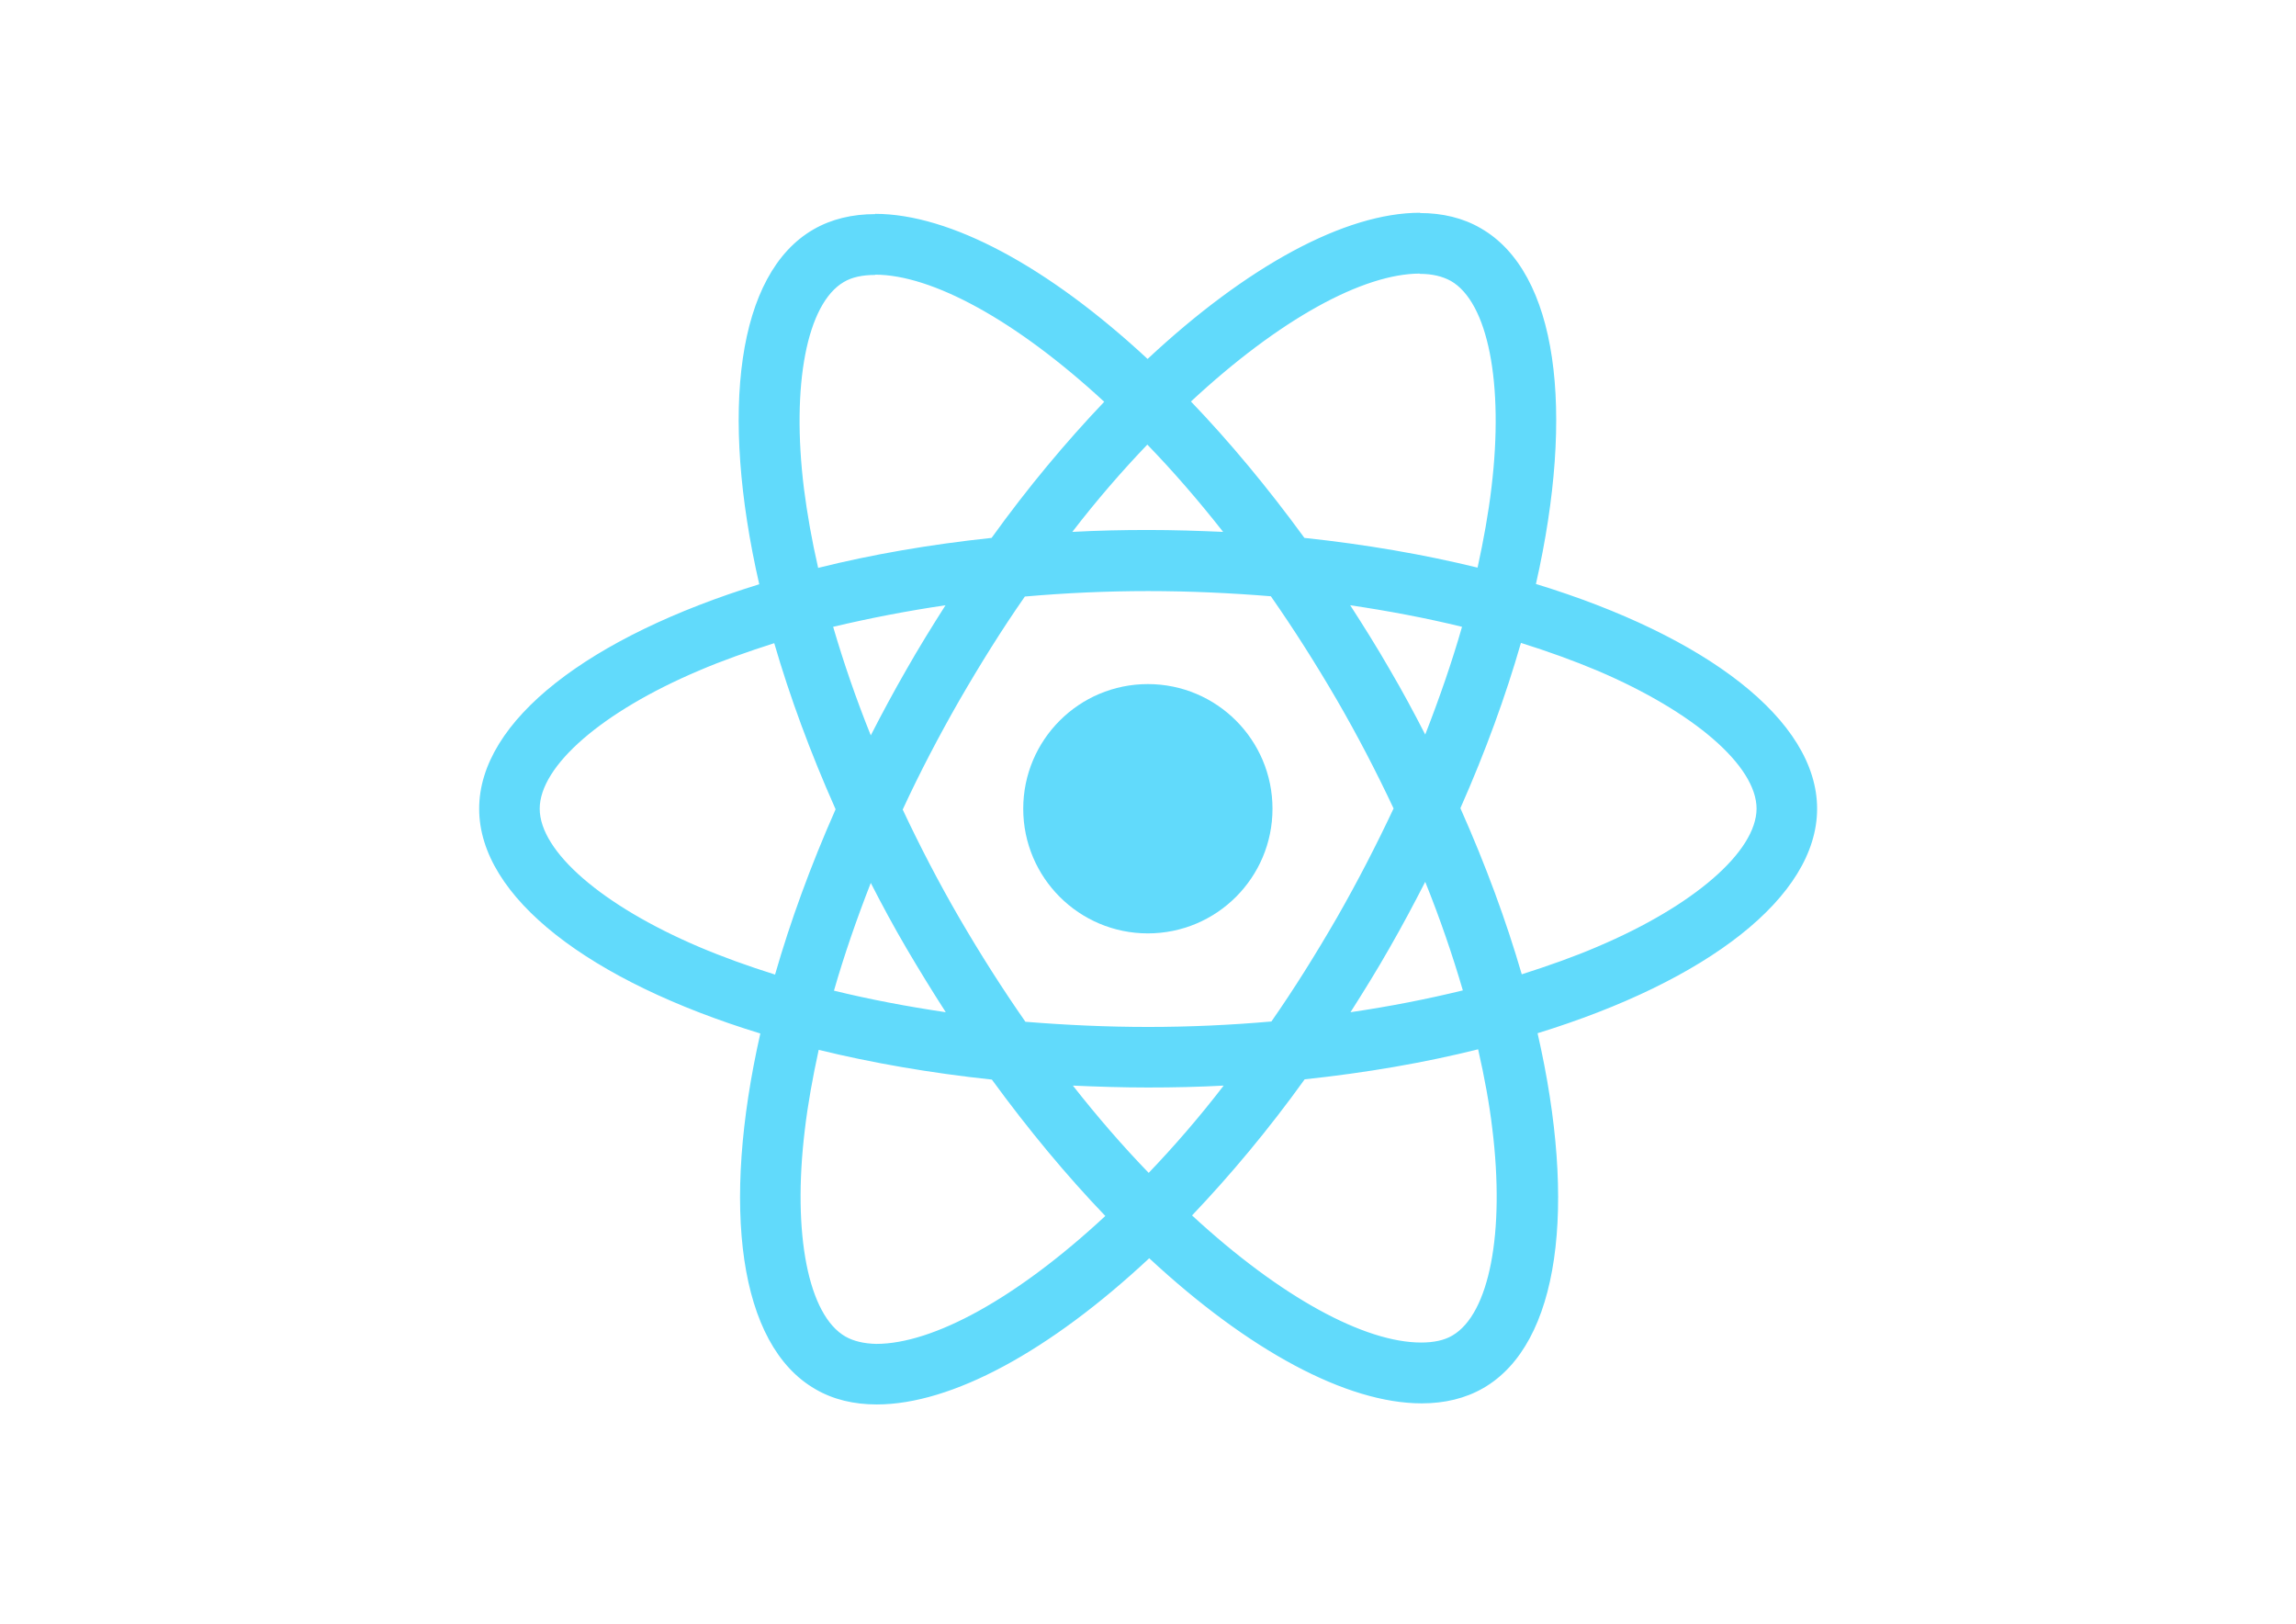
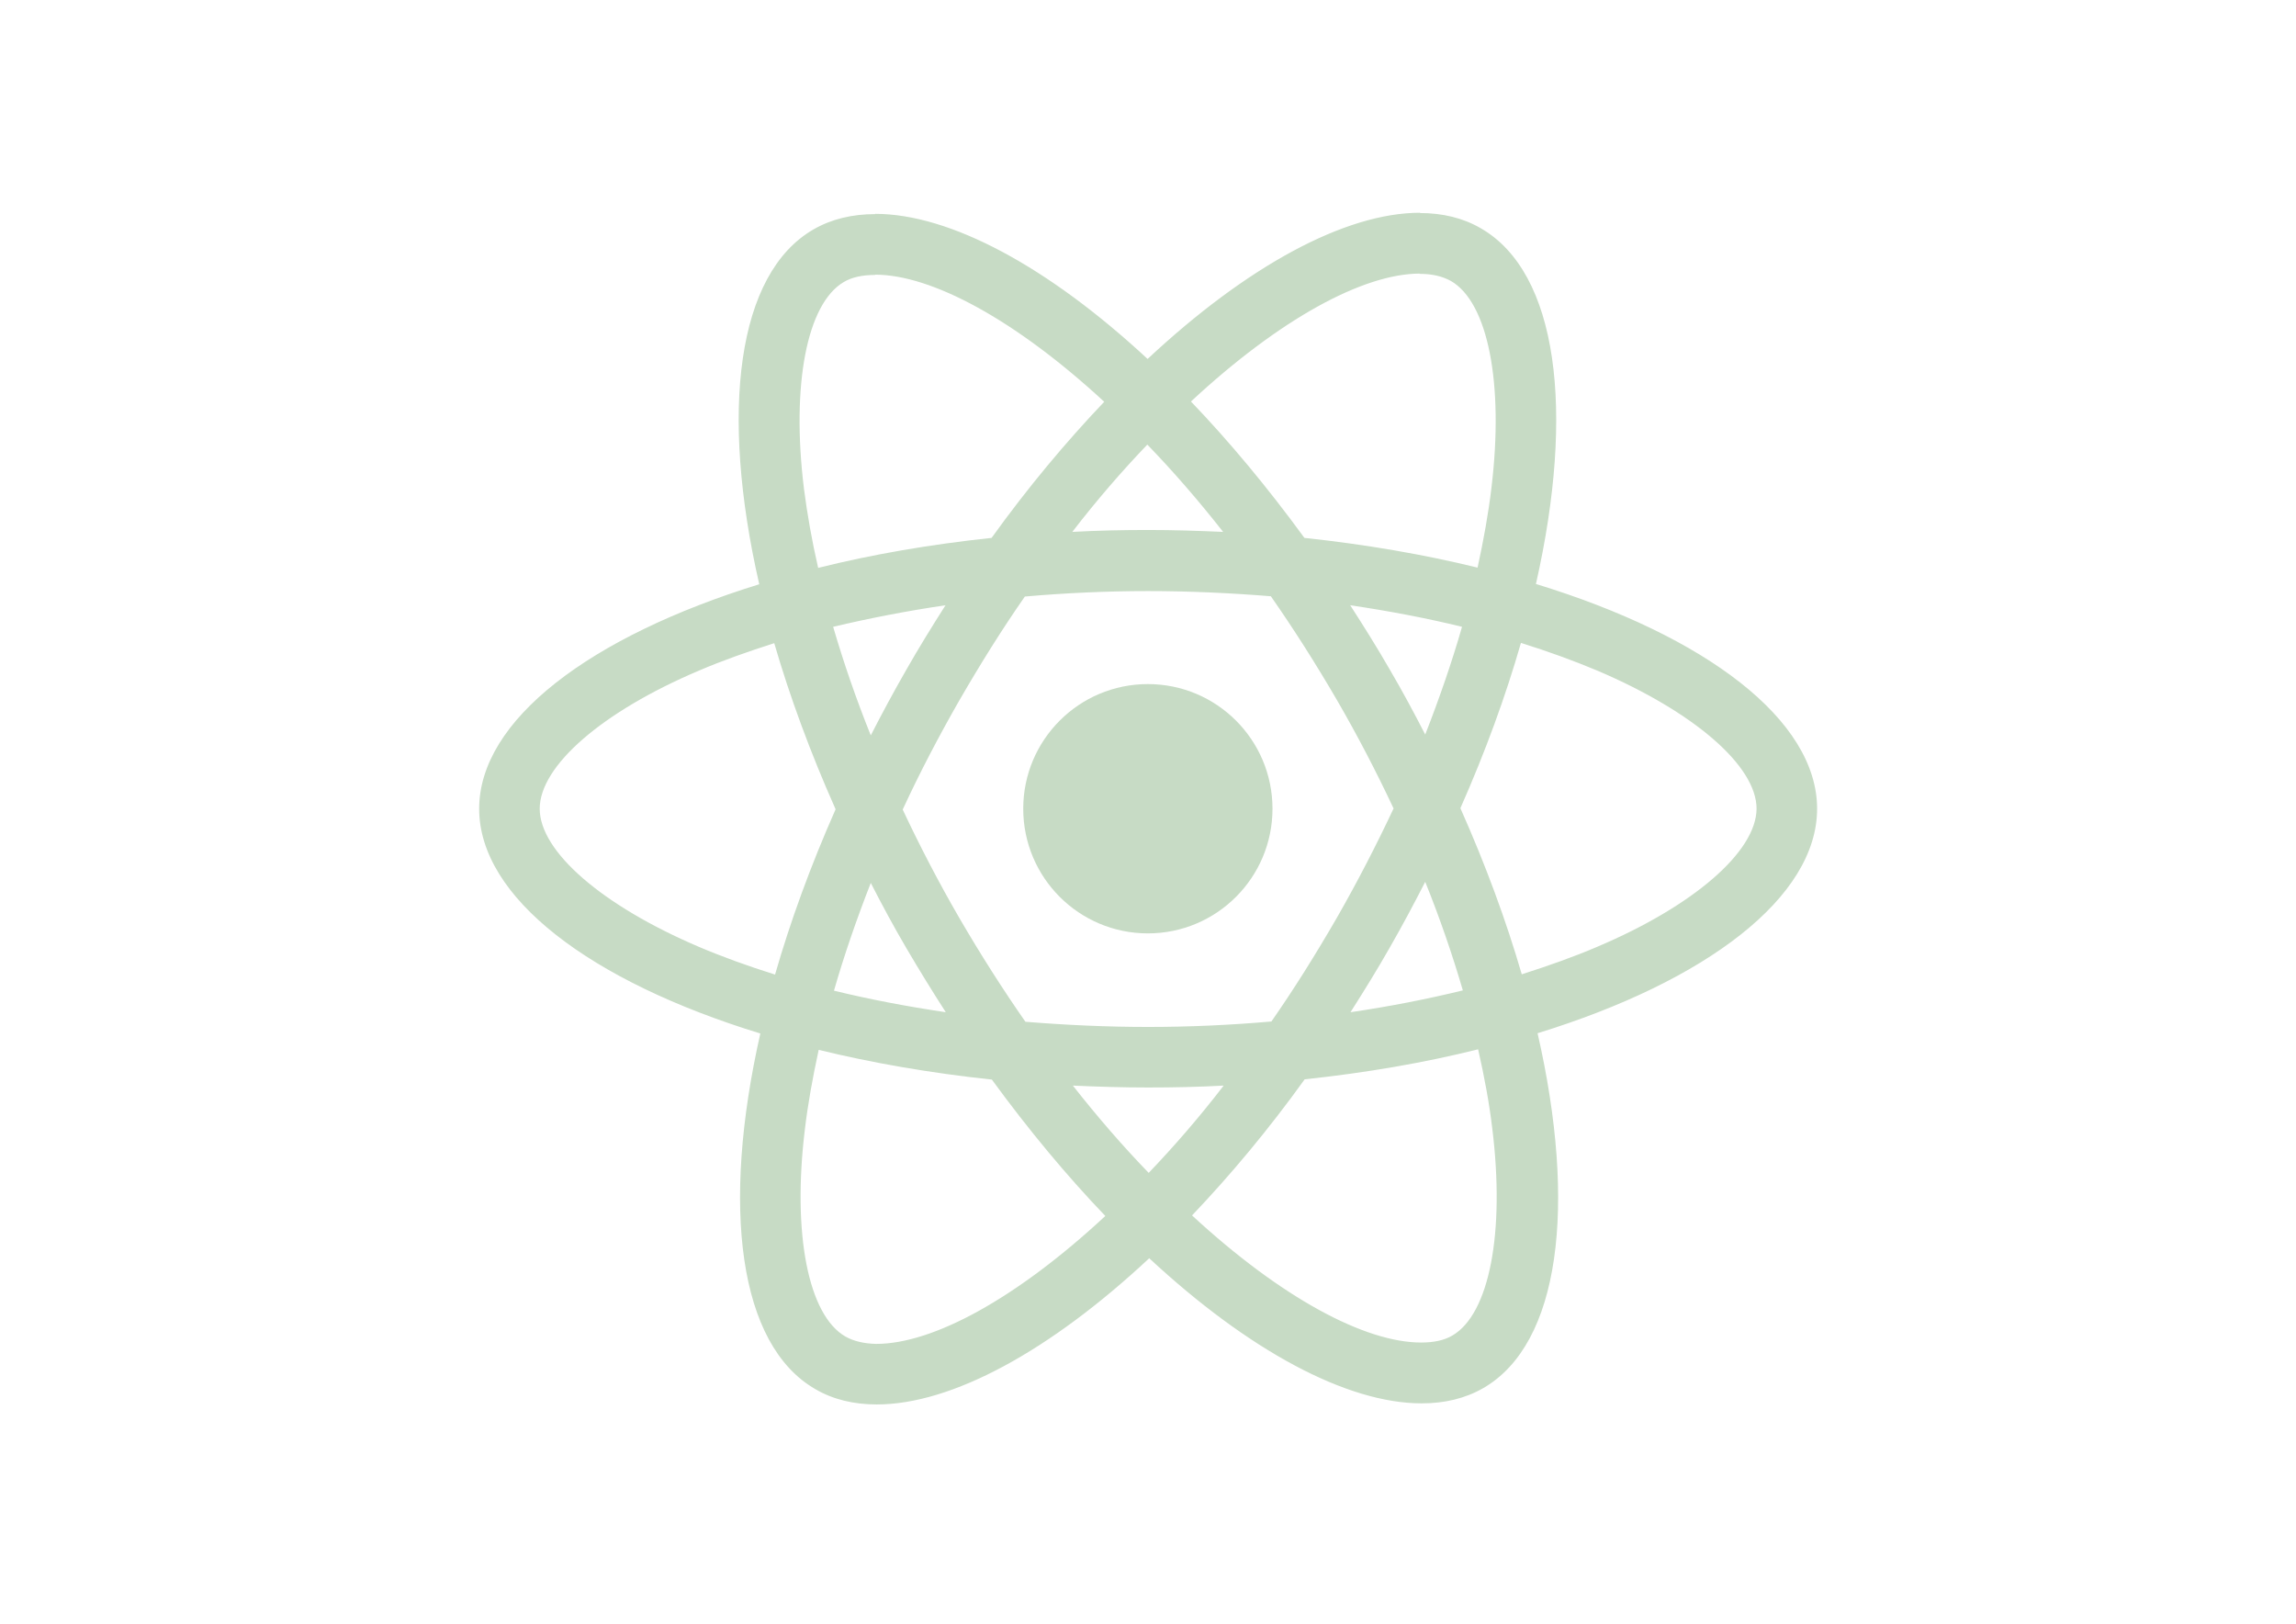
<svg xmlns="http://www.w3.org/2000/svg" viewBox="0 0 841.9 595.3">
-   <g fill="#61DAFB">
+   <g fill="#c7dbc5">
    <path d="M666.3 296.5c0-32.5-40.7-63.3-103.1-82.4 14.4-63.6 8-114.2-20.2-130.4-6.5-3.8-14.1-5.6-22.4-5.6v22.3c4.6 0 8.3.9 11.4 2.6 13.6 7.8 19.5 37.5 14.9 75.7-1.1 9.4-2.9 19.3-5.1 29.4-19.6-4.8-41-8.5-63.5-10.9-13.5-18.5-27.5-35.3-41.6-50 32.6-30.3 63.2-46.9 84-46.9V78c-27.5 0-63.5 19.6-99.9 53.6-36.4-33.8-72.4-53.2-99.9-53.2v22.3c20.7 0 51.4 16.5 84 46.6-14 14.7-28 31.4-41.3 49.9-22.6 2.4-44 6.1-63.6 11-2.3-10-4-19.7-5.2-29-4.7-38.2 1.1-67.9 14.6-75.8 3-1.8 6.9-2.6 11.5-2.6V78.5c-8.4 0-16 1.8-22.6 5.6-28.1 16.2-34.4 66.7-19.9 130.1-62.2 19.2-102.7 49.9-102.7 82.3 0 32.5 40.7 63.3 103.1 82.4-14.4 63.6-8 114.2 20.2 130.4 6.5 3.8 14.1 5.6 22.5 5.6 27.5 0 63.5-19.6 99.9-53.6 36.4 33.8 72.4 53.2 99.9 53.2 8.4 0 16-1.8 22.6-5.6 28.1-16.2 34.4-66.7 19.9-130.1 62-19.1 102.5-49.9 102.5-82.3zm-130.2-66.7c-3.7 12.9-8.3 26.2-13.5 39.5-4.1-8-8.4-16-13.1-24-4.6-8-9.5-15.8-14.4-23.4 14.2 2.1 27.9 4.7 41 7.9zm-45.8 106.5c-7.8 13.5-15.8 26.3-24.1 38.2-14.9 1.3-30 2-45.2 2-15.1 0-30.2-.7-45-1.9-8.3-11.9-16.4-24.6-24.2-38-7.6-13.1-14.5-26.4-20.8-39.8 6.2-13.4 13.2-26.8 20.7-39.9 7.8-13.5 15.8-26.3 24.1-38.2 14.9-1.3 30-2 45.2-2 15.1 0 30.2.7 45 1.9 8.3 11.9 16.4 24.6 24.2 38 7.6 13.1 14.5 26.4 20.8 39.8-6.3 13.4-13.2 26.8-20.7 39.9zm32.3-13c5.4 13.4 10 26.8 13.8 39.8-13.1 3.2-26.9 5.9-41.2 8 4.9-7.7 9.8-15.6 14.4-23.7 4.6-8 8.9-16.1 13-24.1zM421.2 430c-9.3-9.6-18.6-20.3-27.8-32 9 .4 18.2.7 27.5.7 9.4 0 18.7-.2 27.8-.7-9 11.7-18.3 22.4-27.5 32zm-74.4-58.9c-14.2-2.1-27.9-4.7-41-7.9 3.7-12.9 8.3-26.2 13.5-39.5 4.1 8 8.4 16 13.1 24 4.7 8 9.5 15.8 14.4 23.4zM420.7 163c9.3 9.6 18.6 20.3 27.8 32-9-.4-18.2-.7-27.5-.7-9.4 0-18.7.2-27.8.7 9-11.7 18.3-22.4 27.5-32zm-74 58.9c-4.9 7.7-9.8 15.6-14.4 23.7-4.6 8-8.9 16-13 24-5.4-13.4-10-26.8-13.8-39.8 13.1-3.1 26.9-5.8 41.2-7.9zm-90.5 125.2c-35.4-15.1-58.3-34.9-58.3-50.6 0-15.7 22.9-35.6 58.3-50.6 8.6-3.7 18-7 27.7-10.1 5.7 19.6 13.2 40 22.5 60.9-9.2 20.8-16.6 41.1-22.2 60.6-9.9-3.1-19.3-6.5-28-10.2zM310 490c-13.6-7.8-19.5-37.5-14.9-75.7 1.1-9.4 2.9-19.3 5.1-29.4 19.6 4.8 41 8.5 63.5 10.9 13.5 18.5 27.5 35.3 41.6 50-32.6 30.3-63.2 46.9-84 46.9-4.5-.1-8.3-1-11.3-2.7zm237.2-76.2c4.7 38.2-1.1 67.9-14.6 75.8-3 1.8-6.9 2.6-11.5 2.6-20.7 0-51.4-16.5-84-46.6 14-14.7 28-31.4 41.3-49.9 22.6-2.4 44-6.1 63.6-11 2.3 10.1 4.1 19.8 5.2 29.1zm38.5-66.7c-8.6 3.7-18 7-27.7 10.1-5.7-19.6-13.2-40-22.5-60.9 9.2-20.8 16.6-41.1 22.2-60.6 9.9 3.1 19.3 6.5 28.1 10.2 35.4 15.1 58.3 34.9 58.3 50.6-.1 15.7-23 35.6-58.4 50.6zM320.8 78.4z" />
    <circle cx="420.9" cy="296.5" r="45.7" />
    <path d="M520.5 78.1z" />
  </g>
</svg>
